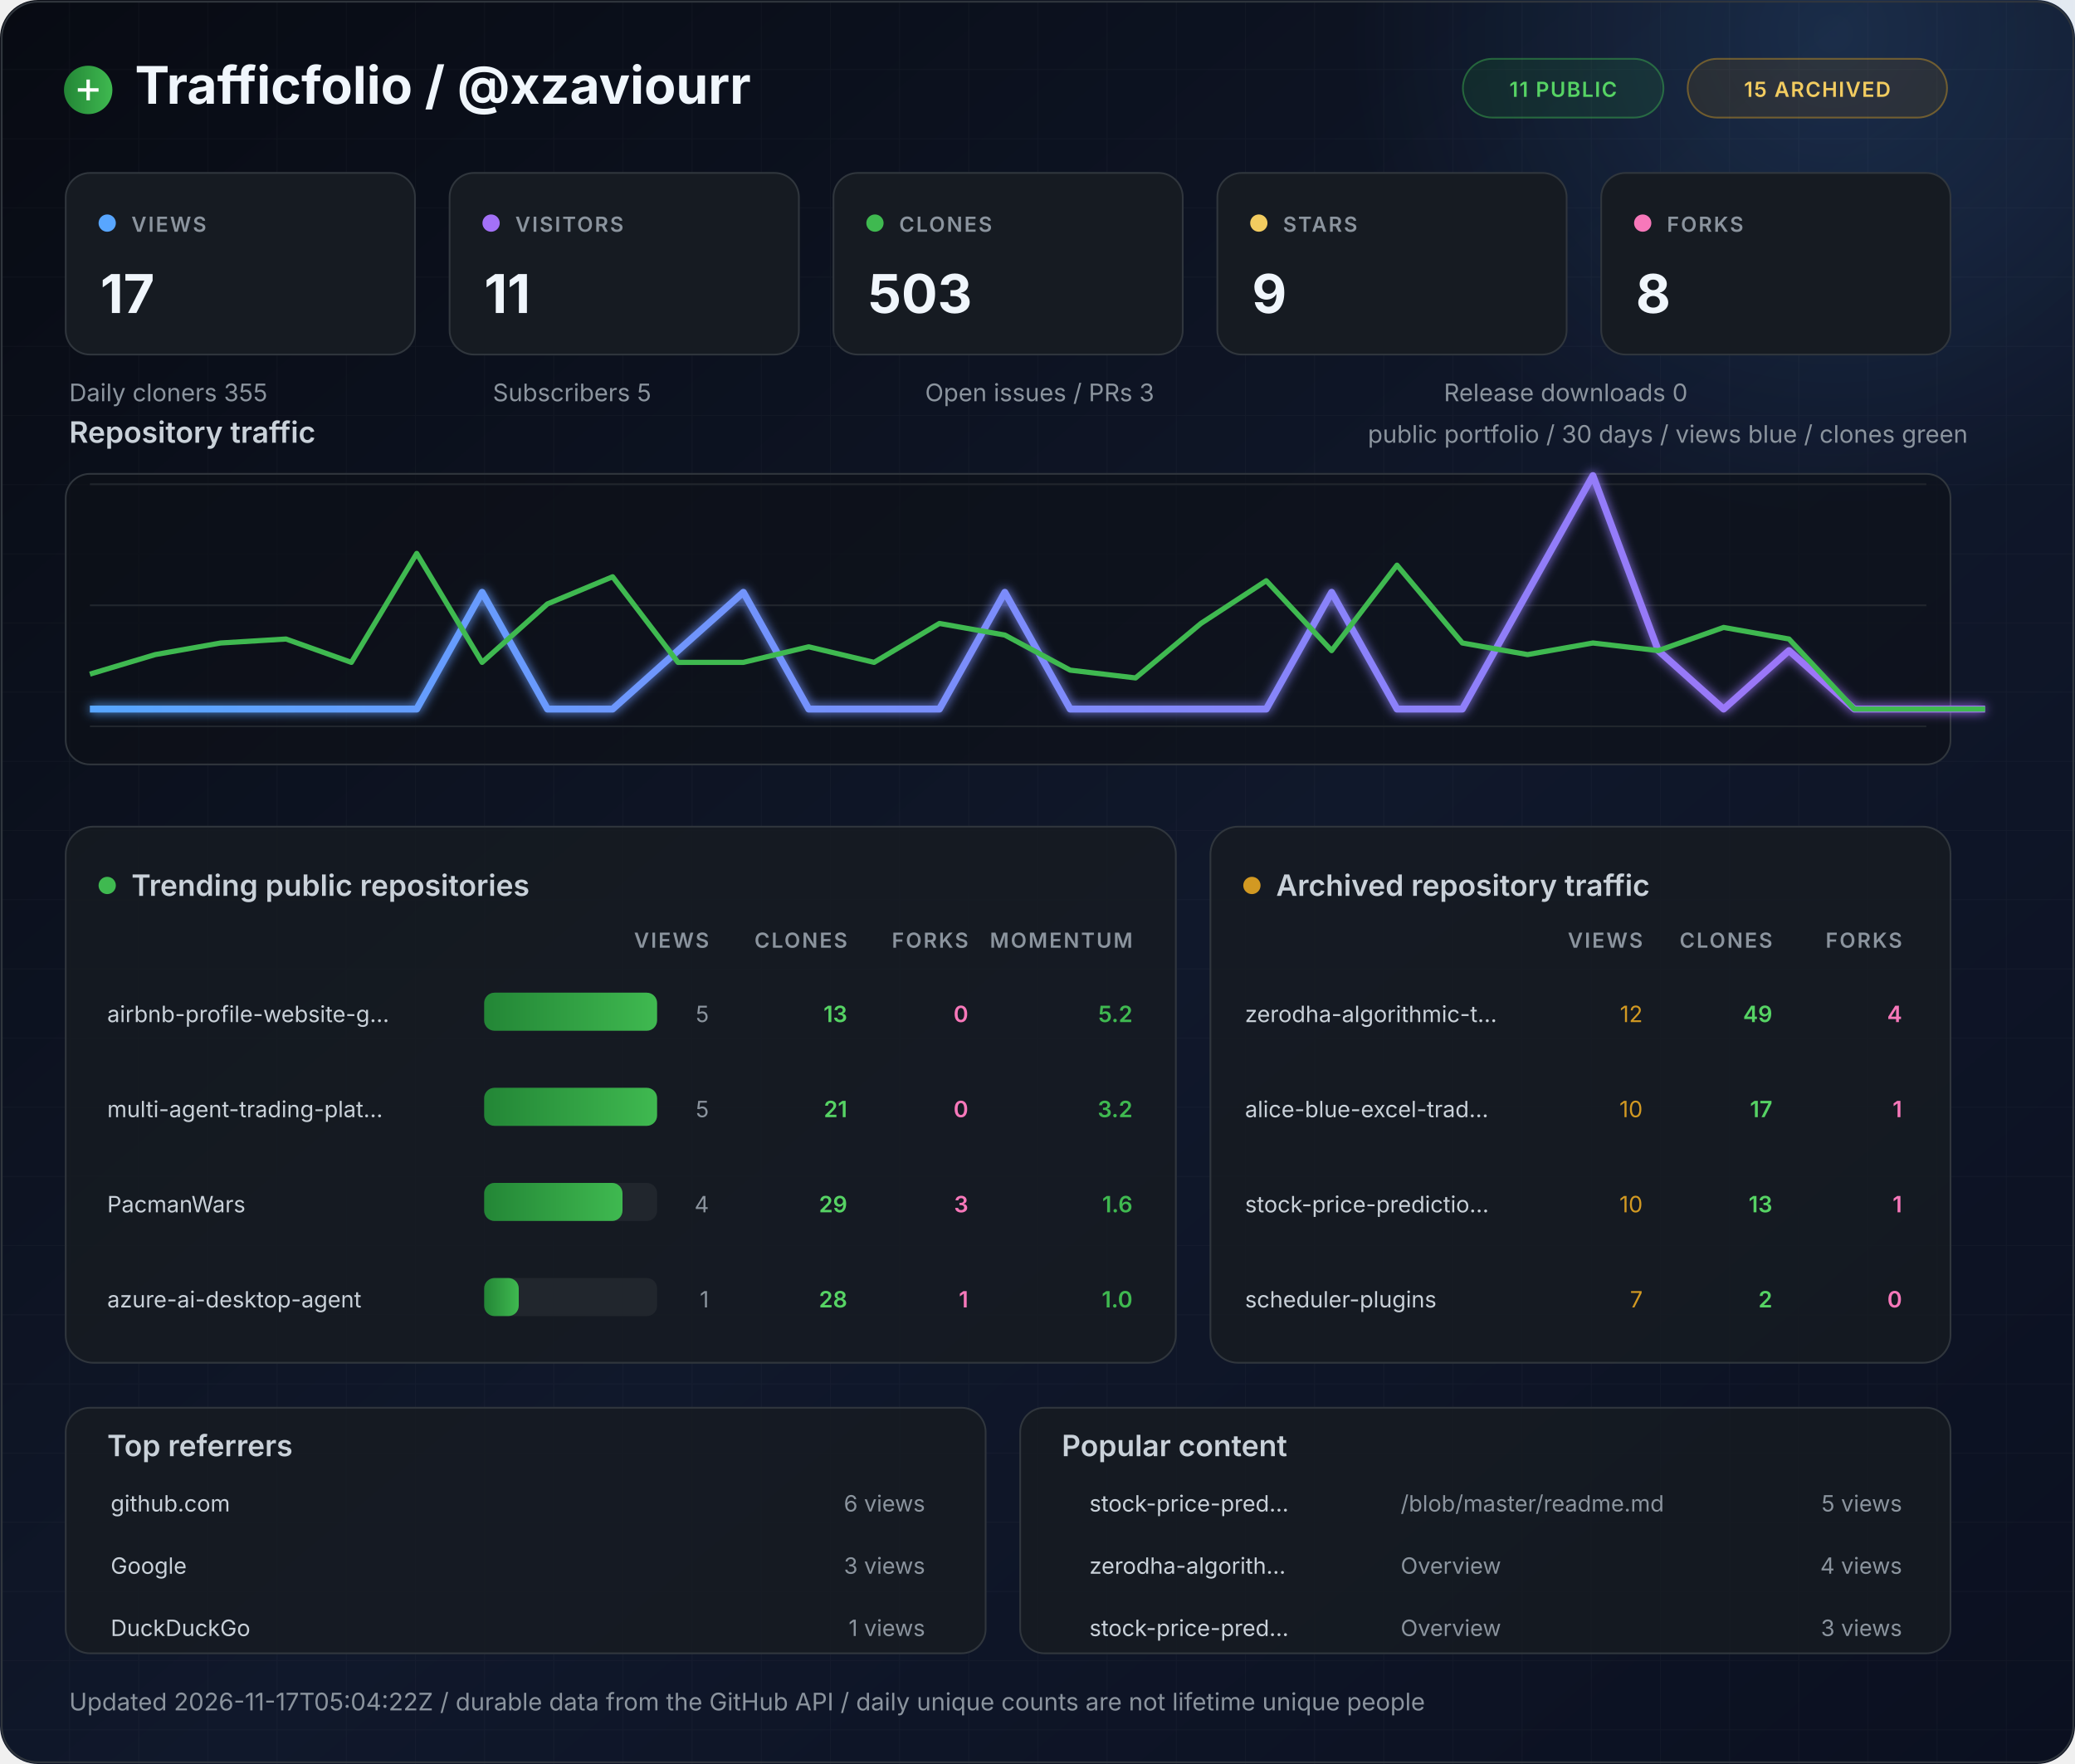
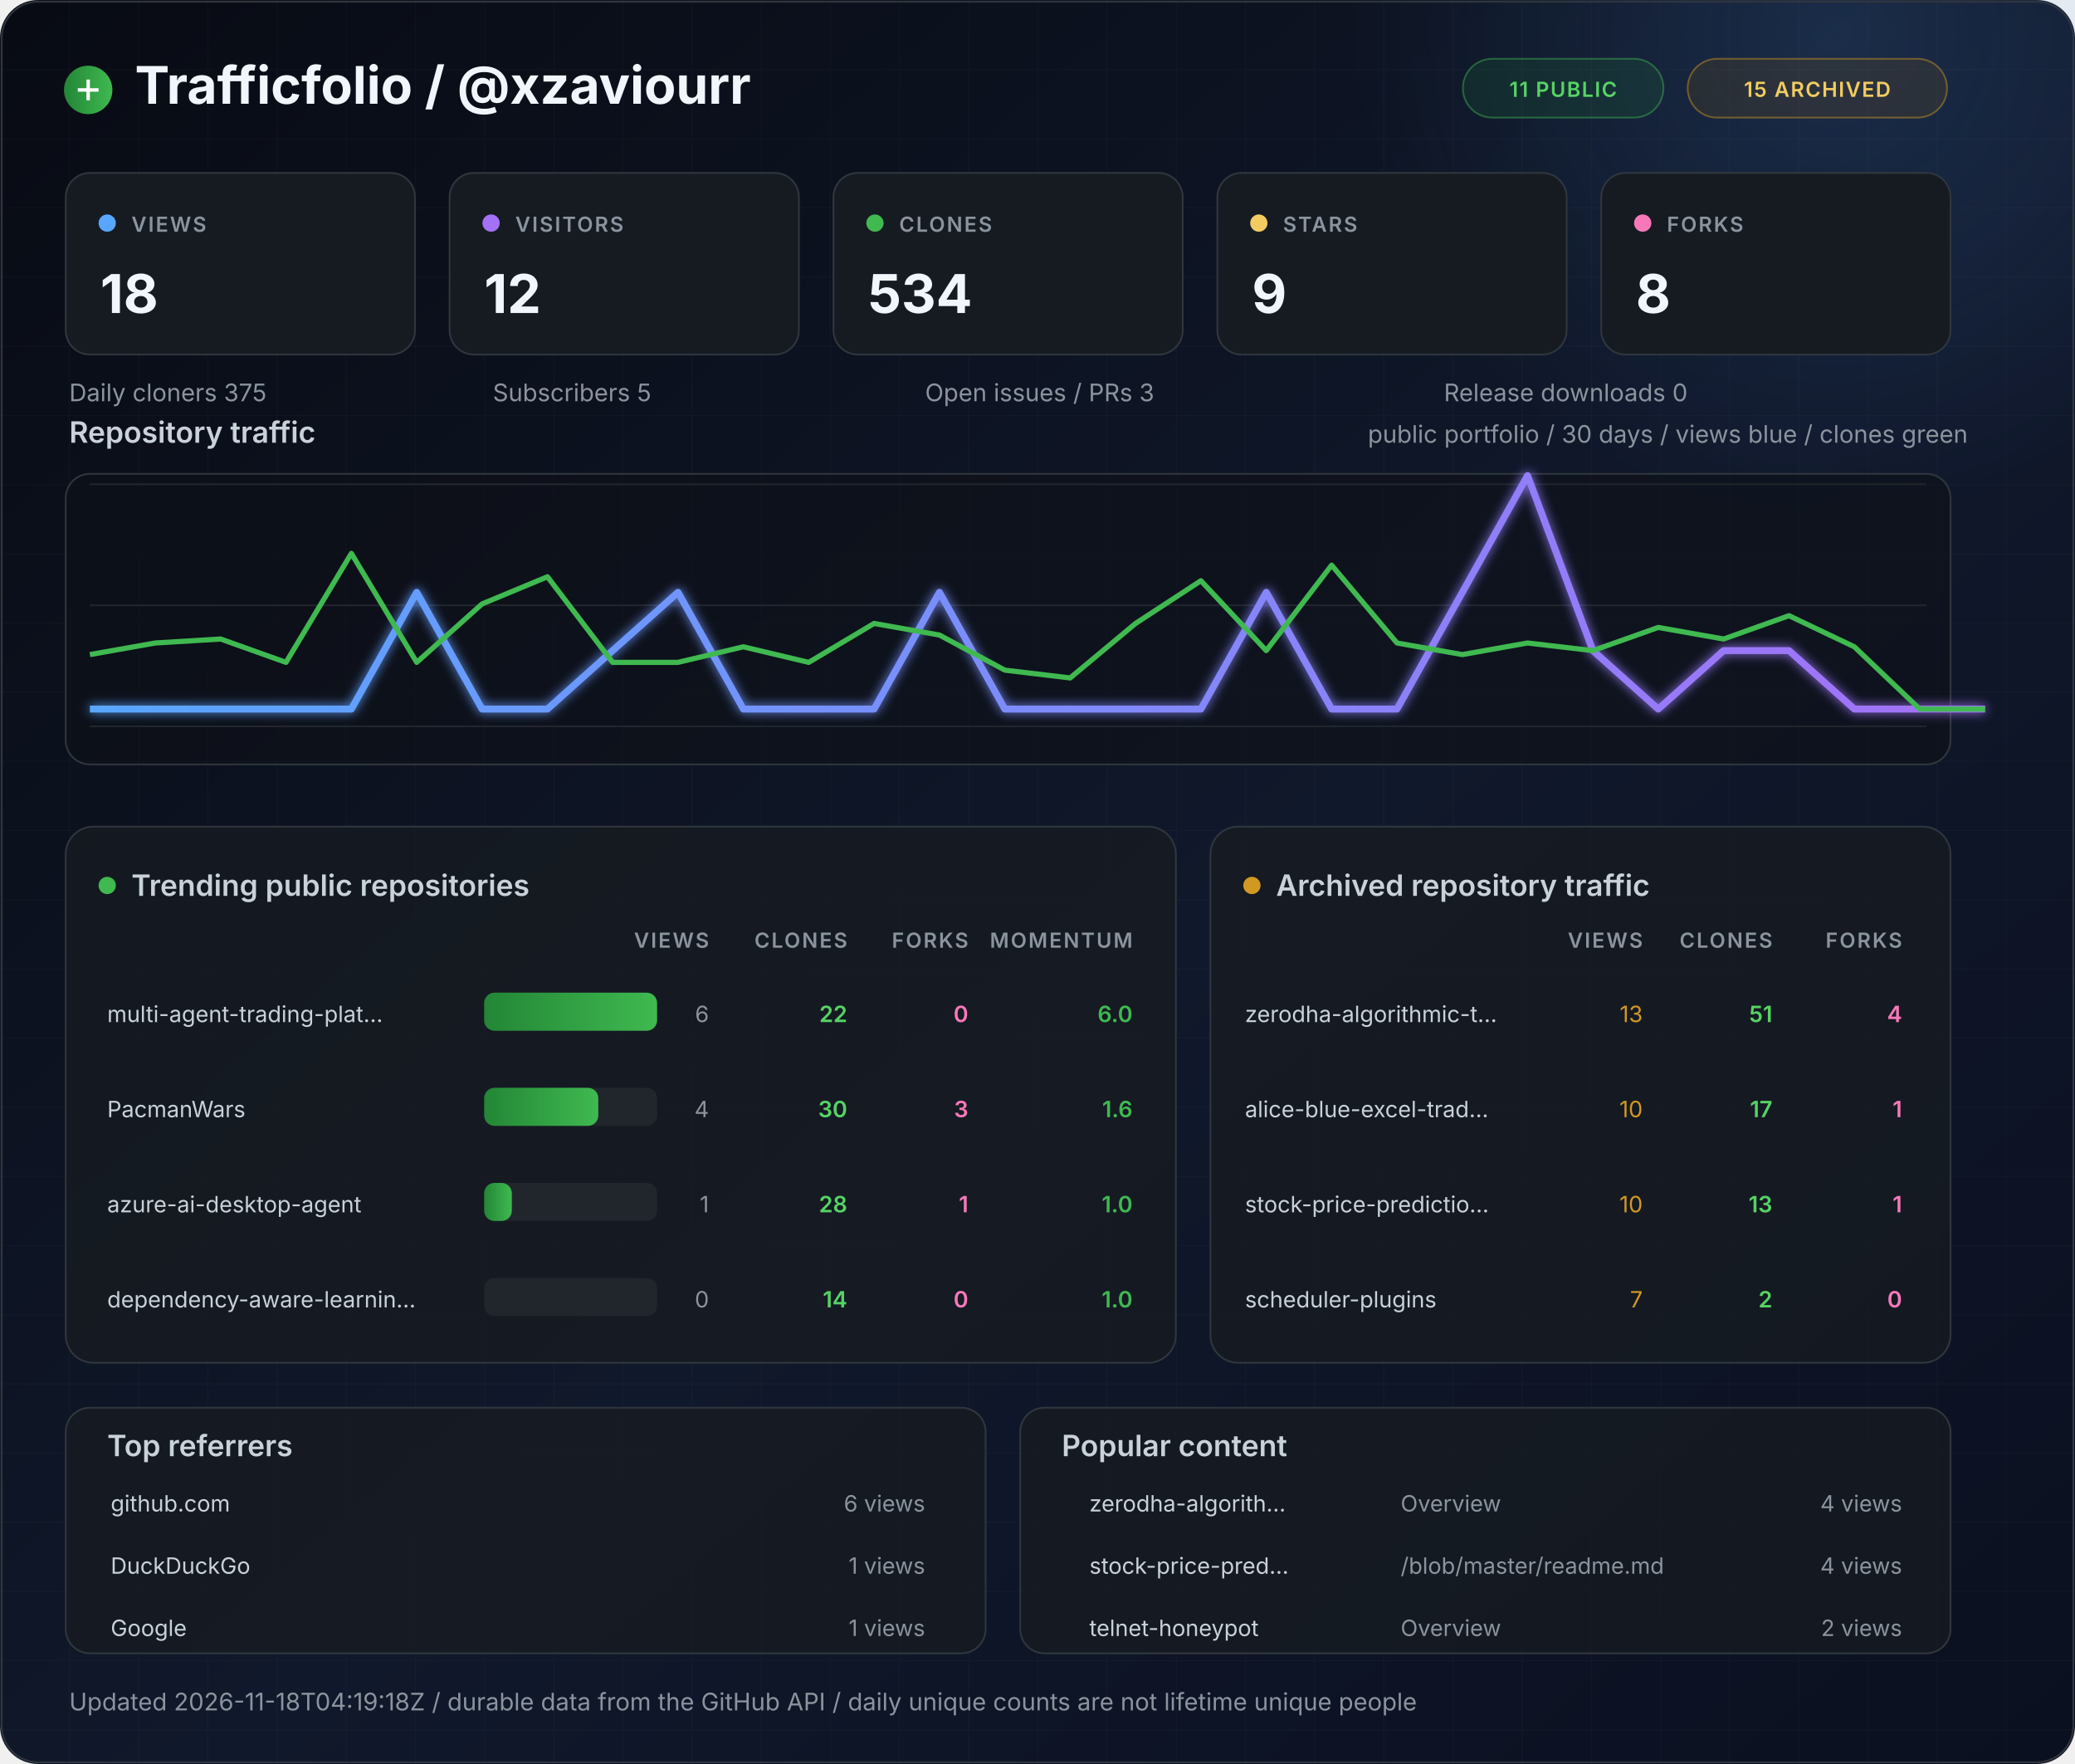
<svg xmlns="http://www.w3.org/2000/svg" width="1200" height="1020" viewBox="0 0 1200 1020" role="img" aria-label="Trafficfolio GitHub analytics dashboard for xzaviourr">
  <defs>
    <linearGradient id="bg" x1="0" y1="0" x2="1" y2="1">
      <stop stop-color="#080b13" />
      <stop offset=".55" stop-color="#10182b" />
      <stop offset="1" stop-color="#0b1020" />
    </linearGradient>
    <linearGradient id="line" x1="0" y1="0" x2="1" y2="0">
      <stop stop-color="#58a6ff" />
      <stop offset="1" stop-color="#a371f7" />
    </linearGradient>
    <linearGradient id="bar" x1="0" y1="0" x2="1" y2="0">
      <stop stop-color="#238636" />
      <stop offset="1" stop-color="#3fb950" />
    </linearGradient>
    <linearGradient id="archiveBar" x1="0" y1="0" x2="1" y2="0">
      <stop stop-color="#9e6a03" />
      <stop offset="1" stop-color="#f2cc60" />
    </linearGradient>
    <radialGradient id="ambient">
      <stop stop-color="#58a6ff" stop-opacity=".16" />
      <stop offset="1" stop-color="#58a6ff" stop-opacity="0" />
    </radialGradient>
    <pattern id="grid" width="40" height="40" patternUnits="userSpaceOnUse">
      <path d="M40 0H0V40" fill="none" stroke="#ffffff" stroke-opacity=".025" />
    </pattern>
    <filter id="glow">
      <feGaussianBlur stdDeviation="3" result="b" />
      <feMerge>
        <feMergeNode in="b" />
        <feMergeNode in="SourceGraphic" />
      </feMerge>
    </filter>
    <style>
    .title{font:750 30px -apple-system,BlinkMacSystemFont,"Segoe UI",sans-serif;fill:#f0f6fc}
    .subtitle{font:14px -apple-system,BlinkMacSystemFont,"Segoe UI",sans-serif;fill:#8b949e}
    .label{font:600 12px -apple-system,BlinkMacSystemFont,"Segoe UI",sans-serif;fill:#8b949e;letter-spacing:1px}
    .metric{font:700 31px -apple-system,BlinkMacSystemFont,"Segoe UI",sans-serif;fill:#f0f6fc}
    .section{font:600 17px -apple-system,BlinkMacSystemFont,"Segoe UI",sans-serif;fill:#c9d1d9}
    .repo,.value,.trend,.archive,.clone,.fork{font:13px -apple-system,BlinkMacSystemFont,"Segoe UI",sans-serif;fill:#c9d1d9}
    .value{fill:#8b949e} .trend{fill:#3fb950;font-weight:600} .archive{fill:#d29922}
    .clone{fill:#56d364;font-weight:600} .fork{fill:#f778ba;font-weight:600}
    .pill{font:600 12px -apple-system,BlinkMacSystemFont,"Segoe UI",sans-serif;letter-spacing:.7px}
  </style>
  </defs>
  <rect width="1200" height="1020" rx="22" fill="url(#bg)" />
  <rect width="1200" height="1020" rx="22" fill="url(#grid)" />
  <circle cx="1060" cy="20" r="280" fill="url(#ambient)" />
  <rect x="1" y="1" width="1198" height="1018" rx="21" fill="none" stroke="#30363d" />
  <circle cx="51" cy="52" r="14" fill="url(#bar)" />
  <path d="M45 52h12M51 46v12" stroke="#fff" stroke-width="2" />
  <text x="78" y="60" class="title">Trafficfolio / @xzaviourr</text>
  <rect x="846" y="34" width="116" height="34" rx="17" fill="#238636" fill-opacity=".16" stroke="#3fb950" stroke-opacity=".45" />
  <text x="904" y="56" text-anchor="middle" class="pill" fill="#56d364">11 PUBLIC</text>
  <rect x="976" y="34" width="150" height="34" rx="17" fill="#9e6a03" fill-opacity=".14" stroke="#d29922" stroke-opacity=".45" />
  <text x="1051" y="56" text-anchor="middle" class="pill" fill="#f2cc60">15 ARCHIVED</text>
  <rect x="38" y="100" width="202" height="105" rx="14" fill="#161b22" stroke="#30363d" />
  <circle cx="62" cy="129" r="5" fill="#58a6ff" />
  <text x="76" y="134" class="label">VIEWS</text>
-   <text x="58" y="181" class="metric">17</text>
+   <text x="58" y="181" class="metric">18</text>
  <rect x="260" y="100" width="202" height="105" rx="14" fill="#161b22" stroke="#30363d" />
  <circle cx="284" cy="129" r="5" fill="#a371f7" />
  <text x="298" y="134" class="label">VISITORS</text>
-   <text x="280" y="181" class="metric">11</text>
+   <text x="280" y="181" class="metric">12</text>
  <rect x="482" y="100" width="202" height="105" rx="14" fill="#161b22" stroke="#30363d" />
  <circle cx="506" cy="129" r="5" fill="#3fb950" />
  <text x="520" y="134" class="label">CLONES</text>
-   <text x="502" y="181" class="metric">503</text>
+   <text x="502" y="181" class="metric">534</text>
  <rect x="704" y="100" width="202" height="105" rx="14" fill="#161b22" stroke="#30363d" />
  <circle cx="728" cy="129" r="5" fill="#f2cc60" />
  <text x="742" y="134" class="label">STARS</text>
  <text x="724" y="181" class="metric">9</text>
  <rect x="926" y="100" width="202" height="105" rx="14" fill="#161b22" stroke="#30363d" />
  <circle cx="950" cy="129" r="5" fill="#f778ba" />
  <text x="964" y="134" class="label">FORKS</text>
  <text x="946" y="181" class="metric">8</text>
-   <text x="40" y="232" class="subtitle">Daily cloners 355</text>
+   <text x="40" y="232" class="subtitle">Daily cloners 375</text>
  <text x="285" y="232" class="subtitle">Subscribers 5</text>
  <text x="535" y="232" class="subtitle">Open issues / PRs 3</text>
  <text x="835" y="232" class="subtitle">Release downloads 0</text>
  <text x="40" y="256" class="section">Repository traffic</text>
  <text x="1138" y="256" text-anchor="end" class="subtitle">public portfolio / 30 days / views blue / clones green</text>
  <rect x="38" y="274" width="1090" height="168" rx="14" fill="#0d1117" fill-opacity=".62" stroke="#30363d" />
  <line x1="52" y1="420" x2="1114" y2="420" stroke="#21262d" />
  <line x1="52" y1="350" x2="1114" y2="350" stroke="#21262d" />
  <line x1="52" y1="280" x2="1114" y2="280" stroke="#21262d" />
-   <polyline points="52.0,410.0 89.8,410.0 127.6,410.0 165.4,410.0 203.2,410.0 241.0,410.0 278.8,342.5 316.6,410.0 354.3,410.0 392.1,376.2 429.9,342.5 467.7,410.0 505.5,410.0 543.3,410.0 581.1,342.5 618.9,410.0 656.7,410.0 694.5,410.0 732.3,410.0 770.1,342.5 807.9,410.0 845.7,410.0 883.4,342.5 921.2,275.0 959.0,376.2 996.8,410.0 1034.6,376.2 1072.4,410.0 1110.2,410.0 1148.0,410.0" fill="none" stroke="url(#line)" stroke-width="4" stroke-linejoin="round" filter="url(#glow)" />
-   <polyline points="52.0,389.8 89.8,378.5 127.6,371.8 165.4,369.5 203.2,383.0 241.0,320.0 278.8,383.0 316.6,349.2 354.3,333.5 392.1,383.0 429.9,383.0 467.7,374.0 505.5,383.0 543.3,360.5 581.1,367.2 618.9,387.5 656.7,392.0 694.5,360.5 732.3,335.8 770.1,376.2 807.9,326.8 845.7,371.8 883.4,378.5 921.2,371.8 959.0,376.2 996.8,362.8 1034.6,369.5 1072.4,410.0 1110.2,410.0 1148.0,410.0" fill="none" stroke="#3fb950" stroke-width="3" stroke-linejoin="round" />
+   <polyline points="52.0,410.0 89.8,410.0 127.6,410.0 165.4,410.0 203.2,410.0 241.0,342.5 278.8,410.0 316.6,410.0 354.3,376.2 392.1,342.5 429.9,410.0 467.7,410.0 505.5,410.0 543.3,342.5 581.1,410.0 618.9,410.0 656.7,410.0 694.5,410.0 732.3,342.5 770.1,410.0 807.9,410.0 845.7,342.5 883.4,275.0 921.2,376.2 959.0,410.0 996.8,376.2 1034.6,376.2 1072.4,410.0 1110.2,410.0 1148.0,410.0" fill="none" stroke="url(#line)" stroke-width="4" stroke-linejoin="round" filter="url(#glow)" />
+   <polyline points="52.0,378.5 89.8,371.8 127.6,369.5 165.4,383.0 203.2,320.0 241.0,383.0 278.8,349.2 316.6,333.5 354.3,383.0 392.1,383.0 429.9,374.0 467.7,383.0 505.5,360.5 543.3,367.2 581.1,387.5 618.9,392.0 656.7,360.5 694.5,335.8 732.3,376.2 770.1,326.8 807.9,371.8 845.7,378.5 883.4,371.8 921.2,376.2 959.0,362.8 996.8,369.5 1034.6,356.0 1072.4,374.0 1110.2,410.0 1148.0,410.0" fill="none" stroke="#3fb950" stroke-width="3" stroke-linejoin="round" />
  <rect x="38" y="478" width="642" height="310" rx="16" fill="#161b22" fill-opacity=".82" stroke="#30363d" />
  <circle cx="62" cy="512" r="5" fill="#3fb950" />
  <text x="76" y="518" class="section">Trending public repositories</text>
  <text x="410" y="548" text-anchor="end" class="label">VIEWS</text>
  <text x="490" y="548" text-anchor="end" class="label">CLONES</text>
  <text x="560" y="548" text-anchor="end" class="label">FORKS</text>
  <text x="655" y="548" text-anchor="end" class="label">MOMENTUM</text>
-   <text x="62" y="591" class="repo">airbnb-profile-website-g...</text>
+   <text x="62" y="591" class="repo">multi-agent-trading-plat...</text>
  <rect x="280" y="574" width="100" height="22" rx="6" fill="#21262d" />
  <rect x="280" y="574" width="100" height="22" rx="6" fill="url(#bar)" />
-   <text x="410" y="591" text-anchor="end" class="value">5</text>
-   <text x="490" y="591" text-anchor="end" class="clone">13</text>
+   <text x="410" y="591" text-anchor="end" class="value">6</text>
+   <text x="490" y="591" text-anchor="end" class="clone">22</text>
  <text x="560" y="591" text-anchor="end" class="fork">0</text>
-   <text x="655" y="591" text-anchor="end" class="trend">5.2</text>
-   <text x="62" y="646" class="repo">multi-agent-trading-plat...</text>
+   <text x="655" y="591" text-anchor="end" class="trend">6.0</text>
+   <text x="62" y="646" class="repo">PacmanWars</text>
  <rect x="280" y="629" width="100" height="22" rx="6" fill="#21262d" />
-   <rect x="280" y="629" width="100" height="22" rx="6" fill="url(#bar)" />
-   <text x="410" y="646" text-anchor="end" class="value">5</text>
-   <text x="490" y="646" text-anchor="end" class="clone">21</text>
-   <text x="560" y="646" text-anchor="end" class="fork">0</text>
-   <text x="655" y="646" text-anchor="end" class="trend">3.2</text>
-   <text x="62" y="701" class="repo">PacmanWars</text>
+   <rect x="280" y="629" width="66" height="22" rx="6" fill="url(#bar)" />
+   <text x="410" y="646" text-anchor="end" class="value">4</text>
+   <text x="490" y="646" text-anchor="end" class="clone">30</text>
+   <text x="560" y="646" text-anchor="end" class="fork">3</text>
+   <text x="655" y="646" text-anchor="end" class="trend">1.6</text>
+   <text x="62" y="701" class="repo">azure-ai-desktop-agent</text>
  <rect x="280" y="684" width="100" height="22" rx="6" fill="#21262d" />
-   <rect x="280" y="684" width="80" height="22" rx="6" fill="url(#bar)" />
-   <text x="410" y="701" text-anchor="end" class="value">4</text>
-   <text x="490" y="701" text-anchor="end" class="clone">29</text>
-   <text x="560" y="701" text-anchor="end" class="fork">3</text>
-   <text x="655" y="701" text-anchor="end" class="trend">1.6</text>
-   <text x="62" y="756" class="repo">azure-ai-desktop-agent</text>
+   <rect x="280" y="684" width="16" height="22" rx="6" fill="url(#bar)" />
+   <text x="410" y="701" text-anchor="end" class="value">1</text>
+   <text x="490" y="701" text-anchor="end" class="clone">28</text>
+   <text x="560" y="701" text-anchor="end" class="fork">1</text>
+   <text x="655" y="701" text-anchor="end" class="trend">1.0</text>
+   <text x="62" y="756" class="repo">dependency-aware-learnin...</text>
  <rect x="280" y="739" width="100" height="22" rx="6" fill="#21262d" />
-   <rect x="280" y="739" width="20" height="22" rx="6" fill="url(#bar)" />
-   <text x="410" y="756" text-anchor="end" class="value">1</text>
-   <text x="490" y="756" text-anchor="end" class="clone">28</text>
-   <text x="560" y="756" text-anchor="end" class="fork">1</text>
+   <rect x="280" y="739" width="0" height="22" rx="6" fill="url(#bar)" />
+   <text x="410" y="756" text-anchor="end" class="value">0</text>
+   <text x="490" y="756" text-anchor="end" class="clone">14</text>
+   <text x="560" y="756" text-anchor="end" class="fork">0</text>
  <text x="655" y="756" text-anchor="end" class="trend">1.0</text>
  <rect x="700" y="478" width="428" height="310" rx="16" fill="#161b22" fill-opacity=".82" stroke="#30363d" />
  <circle cx="724" cy="512" r="5" fill="#d29922" />
  <text x="738" y="518" class="section">Archived repository traffic</text>
  <text x="950" y="548" text-anchor="end" class="label">VIEWS</text>
  <text x="1025" y="548" text-anchor="end" class="label">CLONES</text>
  <text x="1100" y="548" text-anchor="end" class="label">FORKS</text>
  <text x="720" y="591" class="repo">zerodha-algorithmic-t...</text>
-   <text x="950" y="591" text-anchor="end" class="archive">12</text>
-   <text x="1025" y="591" text-anchor="end" class="clone">49</text>
+   <text x="950" y="591" text-anchor="end" class="archive">13</text>
+   <text x="1025" y="591" text-anchor="end" class="clone">51</text>
  <text x="1100" y="591" text-anchor="end" class="fork">4</text>
  <text x="720" y="646" class="repo">alice-blue-excel-trad...</text>
  <text x="950" y="646" text-anchor="end" class="archive">10</text>
  <text x="1025" y="646" text-anchor="end" class="clone">17</text>
  <text x="1100" y="646" text-anchor="end" class="fork">1</text>
  <text x="720" y="701" class="repo">stock-price-predictio...</text>
  <text x="950" y="701" text-anchor="end" class="archive">10</text>
  <text x="1025" y="701" text-anchor="end" class="clone">13</text>
  <text x="1100" y="701" text-anchor="end" class="fork">1</text>
  <text x="720" y="756" class="repo">scheduler-plugins</text>
  <text x="950" y="756" text-anchor="end" class="archive">7</text>
  <text x="1025" y="756" text-anchor="end" class="clone">2</text>
  <text x="1100" y="756" text-anchor="end" class="fork">0</text>
  <rect x="38" y="814" width="532" height="142" rx="14" fill="#161b22" fill-opacity=".82" stroke="#30363d" />
  <text x="62" y="842" class="section">Top referrers</text>
  <text x="64" y="874" class="repo">github.com</text>
  <text x="535" y="874" text-anchor="end" class="value">6 views</text>
-   <text x="64" y="910" class="repo">Google</text>
-   <text x="535" y="910" text-anchor="end" class="value">3 views</text>
-   <text x="64" y="946" class="repo">DuckDuckGo</text>
+   <text x="64" y="910" class="repo">DuckDuckGo</text>
+   <text x="535" y="910" text-anchor="end" class="value">1 views</text>
+   <text x="64" y="946" class="repo">Google</text>
  <text x="535" y="946" text-anchor="end" class="value">1 views</text>
  <rect x="590" y="814" width="538" height="142" rx="14" fill="#161b22" fill-opacity=".82" stroke="#30363d" />
  <text x="614" y="842" class="section">Popular content</text>
-   <text x="630" y="874" class="repo">stock-price-pred...</text>
-   <text x="810" y="874" class="value">/blob/master/readme.md</text>
-   <text x="1100" y="874" text-anchor="end" class="value">5 views</text>
-   <text x="630" y="910" class="repo">zerodha-algorith...</text>
-   <text x="810" y="910" class="value">Overview</text>
+   <text x="630" y="874" class="repo">zerodha-algorith...</text>
+   <text x="810" y="874" class="value">Overview</text>
+   <text x="1100" y="874" text-anchor="end" class="value">4 views</text>
+   <text x="630" y="910" class="repo">stock-price-pred...</text>
+   <text x="810" y="910" class="value">/blob/master/readme.md</text>
  <text x="1100" y="910" text-anchor="end" class="value">4 views</text>
-   <text x="630" y="946" class="repo">stock-price-pred...</text>
+   <text x="630" y="946" class="repo">telnet-honeypot</text>
  <text x="810" y="946" class="value">Overview</text>
-   <text x="1100" y="946" text-anchor="end" class="value">3 views</text>
-   <text x="40" y="989" class="subtitle">Updated 2026-11-17T05:04:22Z / durable data from the GitHub API / daily unique counts are not lifetime unique people</text>
+   <text x="1100" y="946" text-anchor="end" class="value">2 views</text>
+   <text x="40" y="989" class="subtitle">Updated 2026-11-18T04:19:18Z / durable data from the GitHub API / daily unique counts are not lifetime unique people</text>
</svg>
